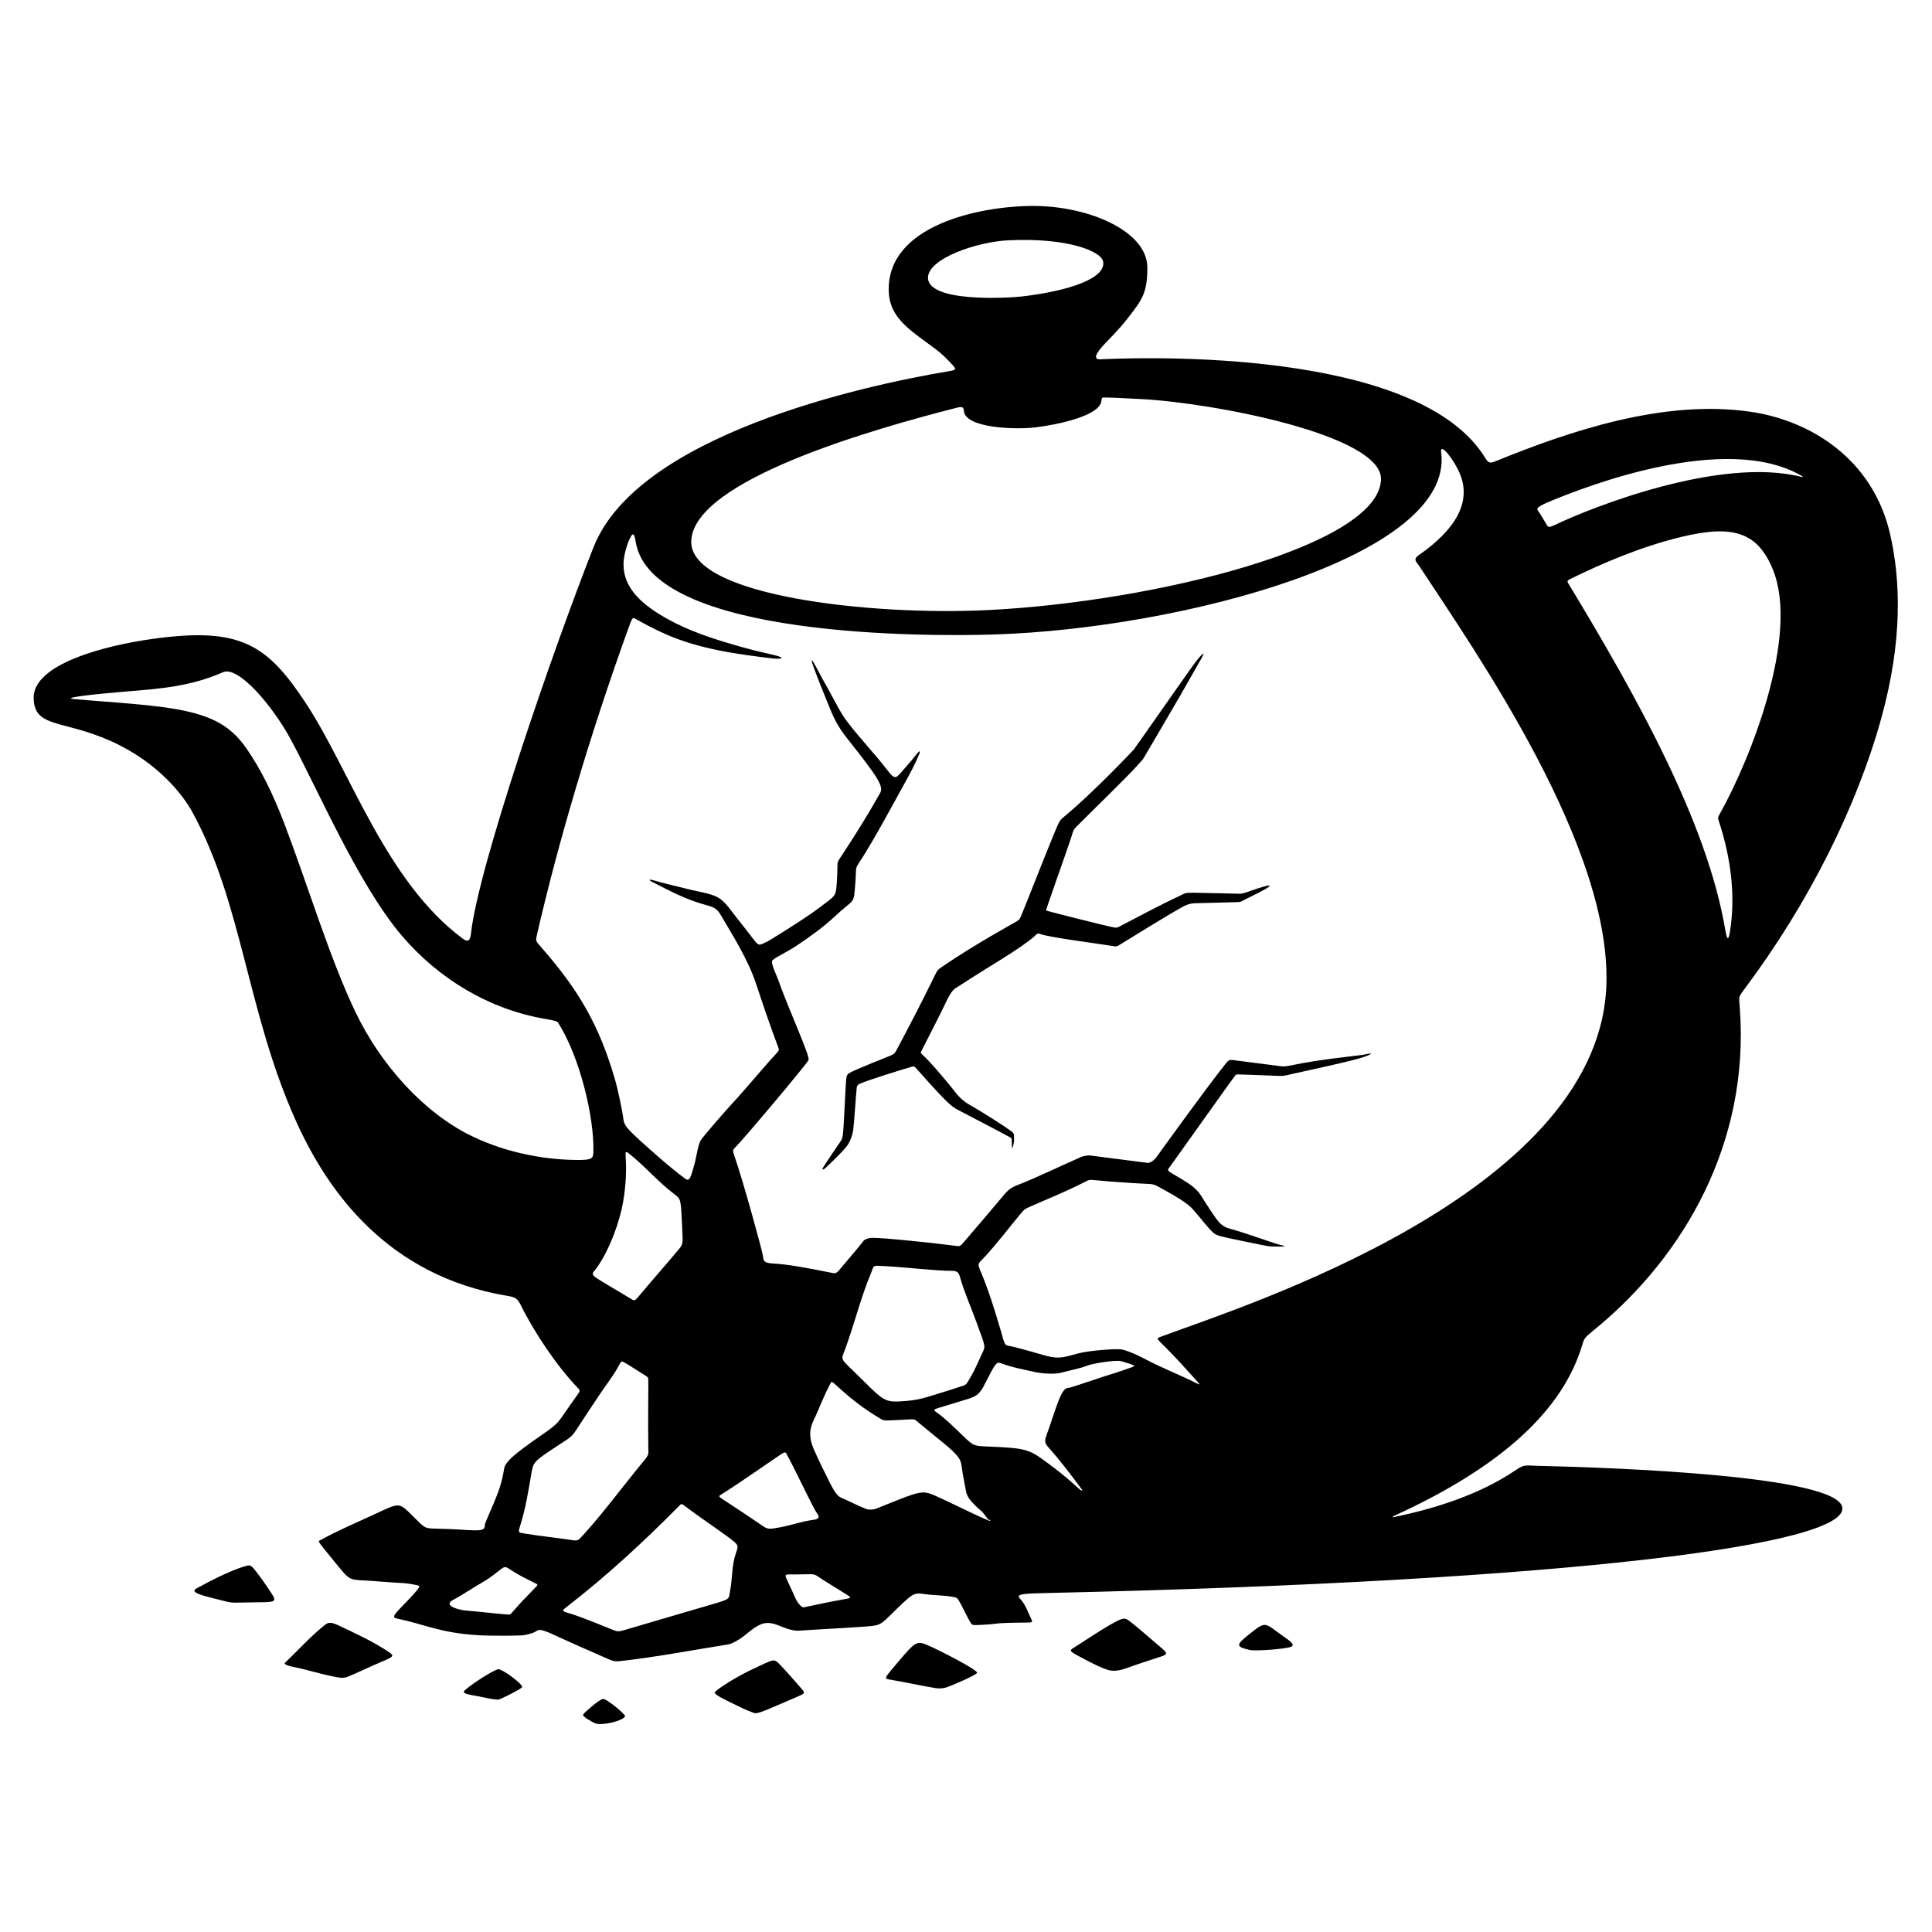
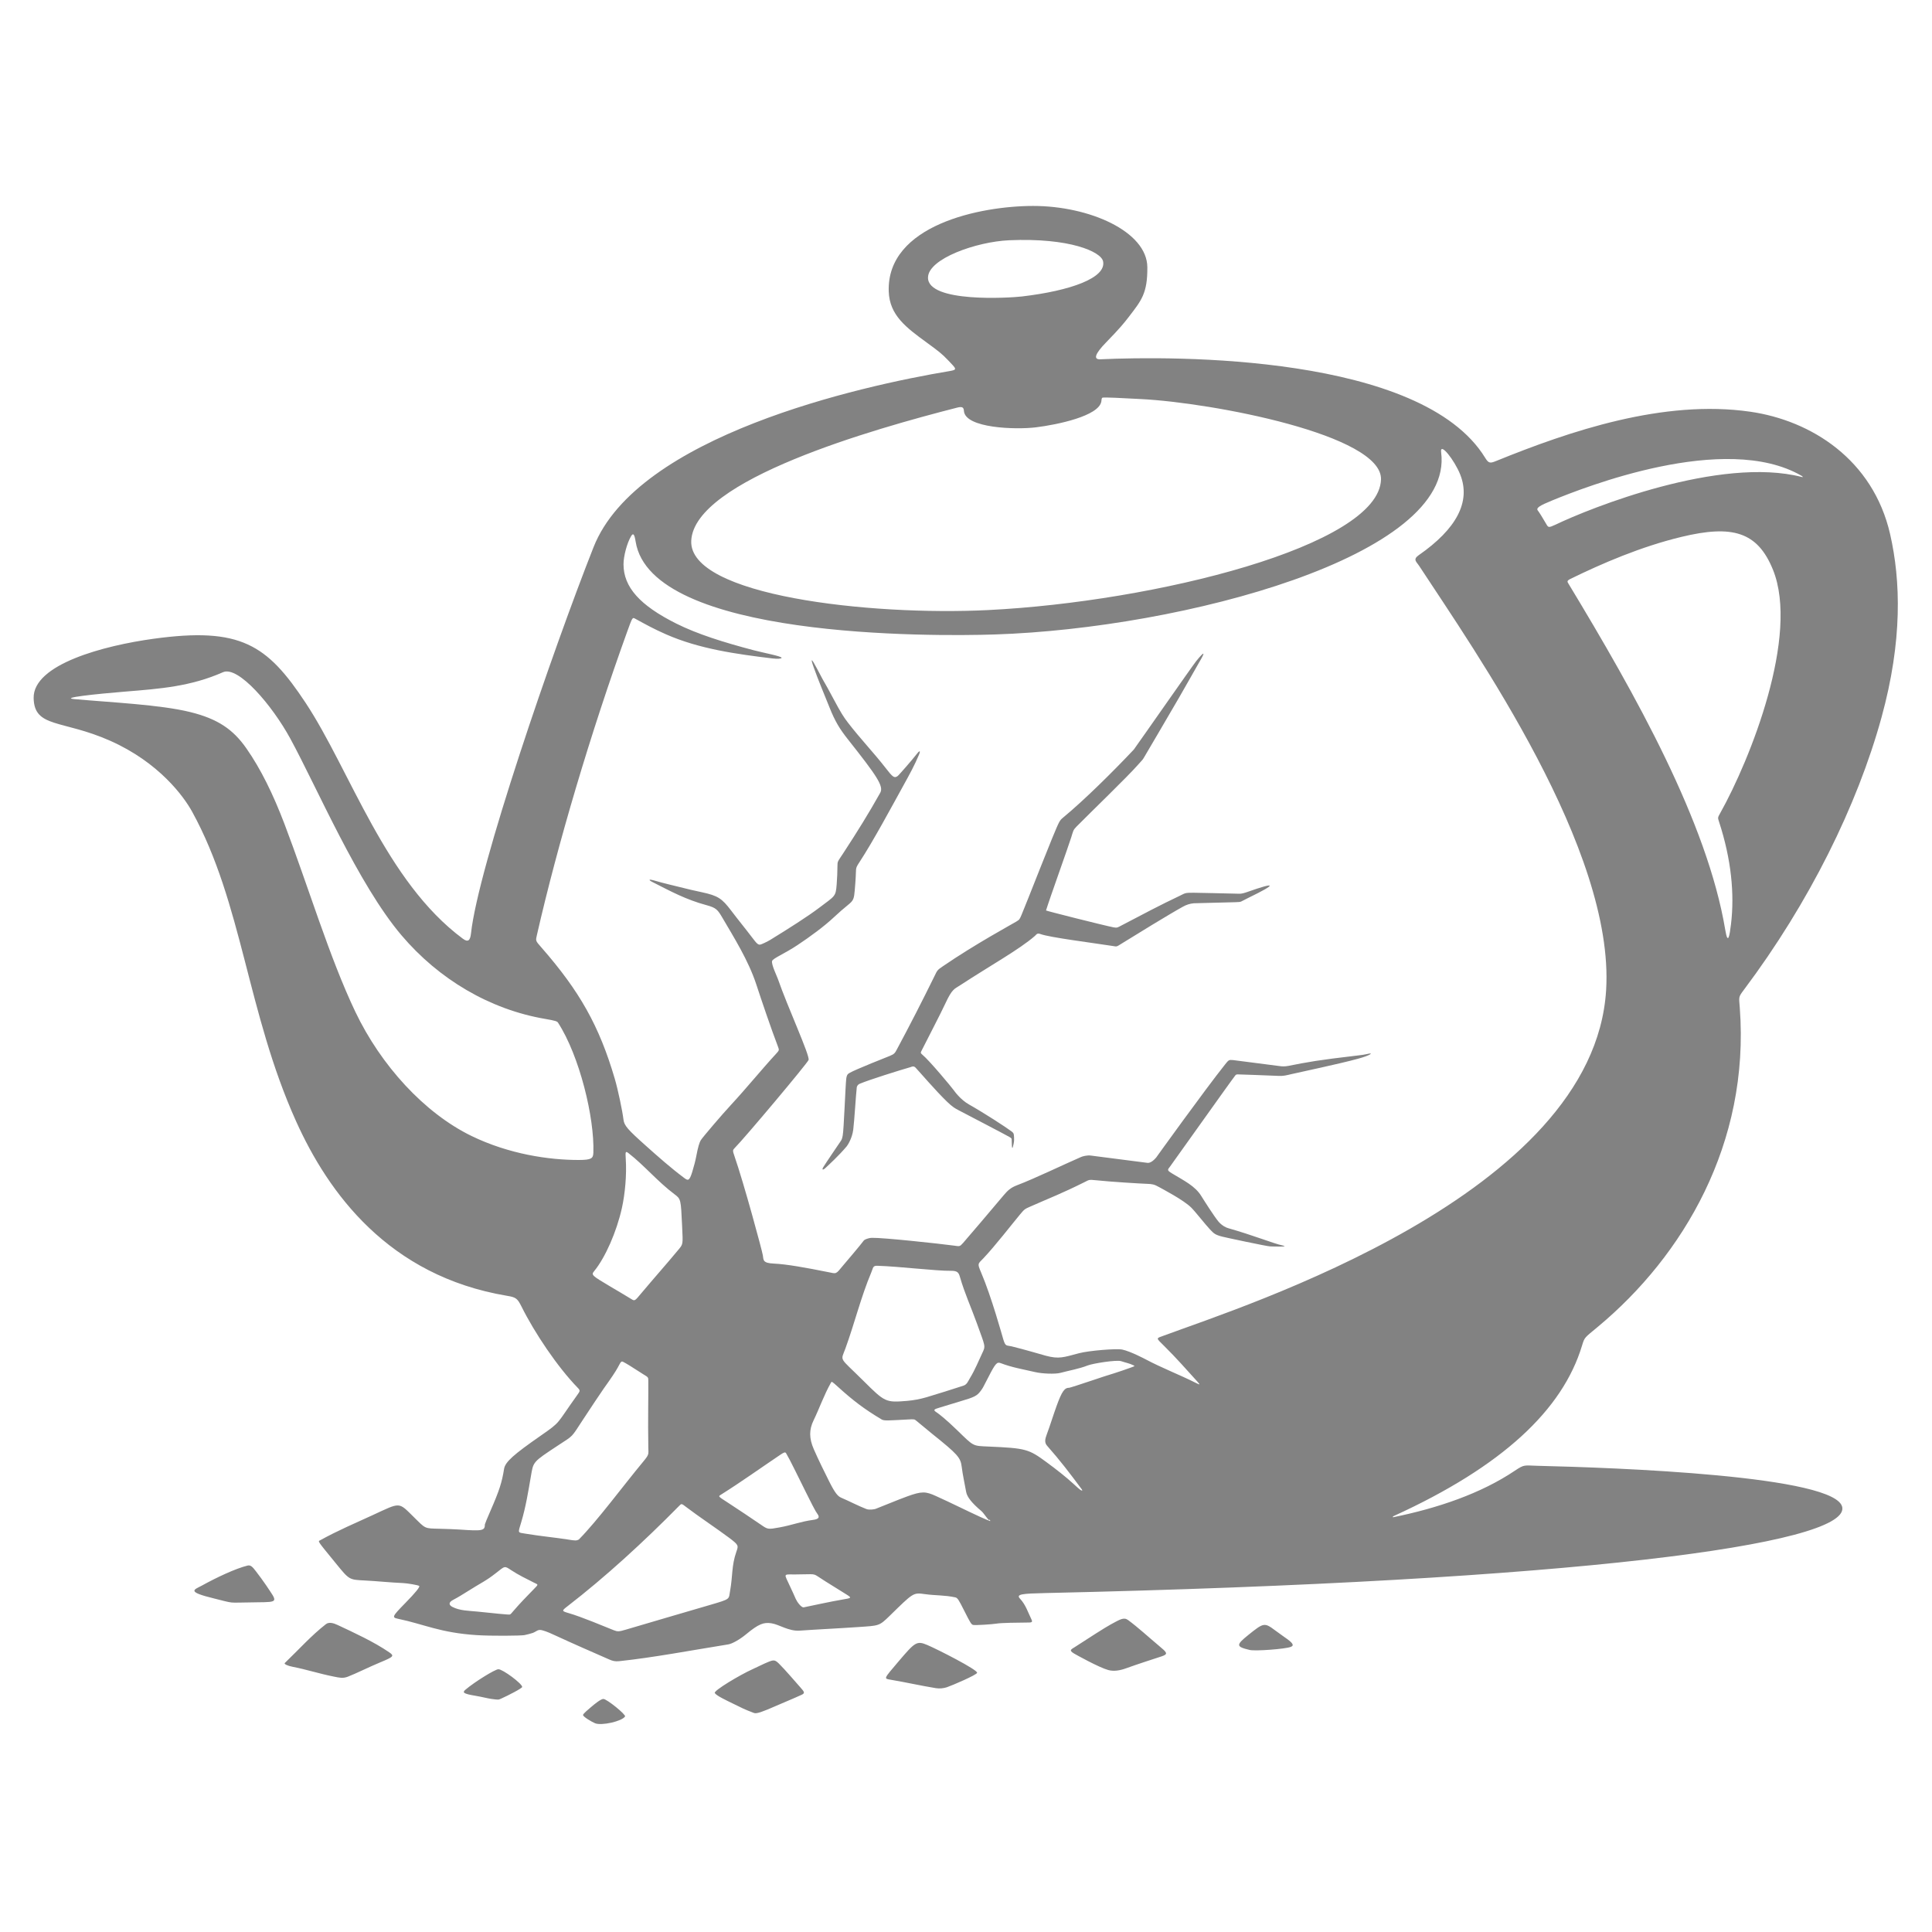
<svg xmlns="http://www.w3.org/2000/svg" width="1024" height="1024" viewBox="0 0 270.933 270.933" xml:space="preserve">
-   <path style="display:inline;fill-opacity:1;stroke-width:.074" d="M71.039 298.69c-.49-.203-1.693-.92-1.687-1.161.004-.18.812-.84 1.052-1.048.596-.517 1.453-1.2 1.797-1.2.488-.001 3.208 2.212 3.044 2.458-.462.692-3.316 1.32-4.206.95m22.293-1.437c-1.404-.532-1.59-.653-3.03-1.355-.88-.429-2.269-1.084-2.476-1.448-.185-.323 3.535-2.55 5.313-3.348.814-.365 1.565-.765 2.25-1.035.693-.272.892-.284 1.442.267.991.993 2.042 2.252 2.975 3.3.57.643.718.825.214 1.058-1.226.567-2.309.995-3.558 1.543-1.874.823-2.761 1.158-3.13 1.018m-36.849-1.977c-.449-.059-1.371-.296-2.193-.433-1.784-.296-1.879-.474-1.424-.861 1.271-1.08 4.147-2.866 4.617-2.866.616 0 3.336 2.024 3.336 2.483 0 .189-2.06 1.242-2.958 1.64-.39.174-.363.17-1.378.037m62.356-1.505c-2.208-.364-4.063-.794-6.36-1.186-.962-.165-1-.075 1.067-2.504 2.35-2.76 2.583-3.006 4.095-2.36 1.498.64 7.035 3.464 6.974 3.891-.042.295-3.476 1.77-4.257 2.035a3.4 3.4 0 0 1-1.52.124m-82.467-1.61c-.7.268-1.17.145-1.993-.02-2.053-.408-3.88-1.01-5.704-1.357-.767-.146-1.29-.402-1.148-.54 1.988-1.913 3.75-3.879 5.767-5.449.44-.343 1.078-.15 1.643.115 2.342 1.102 5.054 2.337 7.233 3.83.737.506.647.623-1.273 1.418-1.574.652-3.397 1.57-4.525 2.002m106.643-.93c-1.292-.349-4.565-2.17-4.832-2.334-.746-.459-.37-.562.168-.911 1.793-1.167 4.24-2.739 5.008-3.154 1.324-.715 1.83-1.055 2.438-.606 1.419 1.049 2.796 2.328 4.333 3.615 1.082.906 1.353 1.14.384 1.462-1.696.56-3.3 1.064-4.983 1.674-.963.35-1.786.45-2.516.253m-70.02-1.496c-2.412-1.057-5.185-2.268-7.388-3.29-.637-.296-1.326-.618-1.958-.787-.653-.175-.753.139-1.347.368-.184.07-.945.27-1.175.308-.549.091-4.61.136-6.714-.002-5.154-.338-7.346-1.53-11-2.288-.901-.187-.834-.32 1.014-2.208q2.196-2.245 1.942-2.405c-.198-.126-1.669-.37-2.23-.395-1.824-.078-3.79-.286-5.34-.362-2.274-.112-2.204-.07-4.122-2.42-2.707-3.319-2.52-3.038-2.154-3.24 2.43-1.346 4.864-2.373 7.346-3.516 3.94-1.816 3.563-1.878 5.769.296 1.673 1.648 1.43 1.572 3.622 1.624.991.024 2.233.073 2.76.11 3.271.227 3.564.167 3.57-.733 0-.059.335-.87.743-1.805 1.274-2.912 1.645-4.05 1.946-5.969.155-.985 1.39-2.049 5.152-4.666 2.91-2.025 2.094-1.495 5.098-5.675.428-.596.451-.646.073-1.037-2.858-2.945-6.065-7.732-7.887-11.402-.57-1.149-.806-1.29-2.007-1.49-16.678-2.784-25.093-14.489-29.593-24.47-6.888-15.28-7.516-30.575-14.58-43.42-1.18-2.146-4.644-6.902-11.484-9.943-6.715-2.984-10.648-1.768-10.742-5.976-.106-4.763 9.881-7.38 16.81-8.332 12.221-1.679 15.934.82 21.334 8.992 6.24 9.442 11.19 25.022 22.045 33.07.734.544 1.036.257 1.144-.746.99-9.205 11.404-39.523 17.186-54.164 6.162-15.602 37.314-22.591 49.921-24.69 1.174-.196.939-.31-.19-1.507-.904-.956-1.47-1.37-2.975-2.469-2.885-2.106-5.252-3.835-5.362-7.191-.308-9.31 12.848-11.989 20.24-11.992 7.898-.004 15.99 3.577 16.026 8.597.026 3.669-.83 4.65-2.592 6.95-.617.805-1.244 1.592-3.19 3.588-1.58 1.62-1.823 2.418-.803 2.37 10.208-.47 45.046-.724 53.964 13.822.49.799.704.777 1.558.43 10.273-4.17 23.433-8.661 35.616-6.9 8.544 1.234 17.213 6.704 19.61 17.17 1.49 6.516 1.745 14.957-1.204 25.687-3.4 12.366-10.128 25.98-19.283 38.185-.817 1.088-.712.978-.595 2.54 1.425 19.065-7.958 34.794-19.871 44.718-1.93 1.608-1.885 1.452-2.258 2.683-2.713 8.954-11.097 16.903-26.41 23.885-.137.063-.169.184-.05.16 6.216-1.27 12.265-3.305 17.065-6.534 1.337-.9 1.287-.72 3.136-.676 10.65.25 42.3 1.357 42.77 5.892.53 5.116-37.304 10.288-111.748 11.954-3.318.074-4.163.158-3.57.791.804.859 1.115 1.905 1.614 2.929.125.255.122.406-.325.411-1.624.019-3.895.033-4.635.161-.532.092-2.94.25-3.233.177-.248-.063-.375-.265-1.23-1.962-.783-1.557-.943-1.833-1.275-1.904-1.548-.333-2.71-.235-4.283-.456-1.63-.228-1.595-.193-4.906 3.04-1.492 1.456-1.475 1.377-4.394 1.579-2.98.205-5.624.32-8.215.503-1.57.11-2.885-.865-3.984-1.03-1.084-.163-1.777.073-3.592 1.577-.847.7-1.908 1.295-2.453 1.383-5.208.838-10.56 1.853-15.284 2.353-.59.063-.926-.024-1.443-.25m2.276-4.146c4.074-1.197 7.714-2.276 11.728-3.442 3.163-.92 2.75-.804 2.977-2.026.374-2.028.19-3.52.877-5.479.308-.875.356-.934-1.067-2-1.542-1.155-4.39-3.065-5.887-4.213-.758-.581-.732-.56-1.038-.25-5.026 5.102-10.405 10.029-15.71 14.122-.814.628-.796.66.207.951 1.795.52 4.88 1.824 6.312 2.396.509.204.73.2 1.6-.06m-12.88-5.641c.773-.795.701-.662.082-.976-1.124-.57-2.143-1.056-3.172-1.732-.977-.642-.858-.634-2.148.381-1.48 1.164-1.887 1.24-4.324 2.78-.988.625-1.397.834-1.697.994-.714.38-.56.737-.108.977 1.031.548 2.375.547 3.47.656 2.155.216 4.468.477 4.606.413.272-.129.294-.406 2.508-2.686zm43.248 1.414c1.4-.236 1.432-.232.672-.72-1.286-.826-2.574-1.569-4.04-2.545-.352-.236-.515-.306-1.027-.306-1.177 0-1.618.047-2.885.03-.68-.01-.696.107-.476.608.172.39.91 1.911 1.303 2.833.164.385.78 1.243 1.119 1.175 1.294-.262 3.777-.813 5.334-1.075m-36.882-8.43c2.62-2.65 6.092-7.375 9.1-11.006.784-.947.669-.966.652-1.891-.069-3.852.022-7.56-.002-9.383-.007-.479.016-.465-.743-.923-.715-.433-1.767-1.157-2.448-1.534-.637-.352-.542-.406-1.091.614-.297.55-.927 1.494-1.968 2.946-.371.518-2.002 2.978-2.899 4.344-1.73 2.635-1.285 2.168-3.457 3.6-3.65 2.406-3.503 2.284-3.865 4.39-.366 2.13-.705 4.234-1.327 6.334-.499 1.685-.574 1.492.59 1.686 2.053.344 4.492.58 5.89.811 1.073.178 1.245.18 1.568.012m28.183-1.709c1.75-.32 2.923-.816 4.703-1.054.73-.098.93-.34.605-.799-.367-.516-.503-.764-3.118-6.054-.594-1.202-1.085-2.142-1.298-2.485-.123-.197-.265-.158-.827.22-2.73 1.838-5.438 3.777-8.237 5.54-.486.305-.538.235.86 1.14 1.242.805 3.677 2.43 4.685 3.128.954.66.981.665 2.627.364m29.435-1.094c0 .442-.782-.88-1.157-1.192-1.319-1.102-2.012-1.973-2.137-2.68-.206-1.17-.486-2.387-.623-3.522-.158-1.308-.552-1.75-4.172-4.653-.399-.32-1.164-.951-2.148-1.773-.318-.265-.318-.265-1.179-.22-2.747.145-3.372.21-3.714.008-2.517-1.495-4.095-2.728-6.117-4.557-.87-.788-.896-.806-1.002-.618-.999 1.77-1.605 3.569-2.453 5.318-.614 1.269-.638 2.469.04 4.02.68 1.552 1.44 3.085 2.173 4.549.789 1.571 1.188 2.047 1.66 2.249 1.217.52 2.326 1.12 3.539 1.593.407.158 1.135.04 1.284-.017 1.618-.625 2.927-1.2 4.42-1.745 2.077-.76 2.617-.711 4.04-.068 2.25 1.016 4.035 1.929 6.242 2.943.426.195 1.316.573 1.377.58.029.002-.073-.355-.073-.216m12.937-4.217c-1.715-2.308-3.033-4.043-4.885-6.138-.383-.432-.288-.926-.05-1.562.492-1.322.911-2.703 1.372-3.977.776-2.148 1.144-2.59 1.79-2.59.091 0 1.612-.49 3.475-1.117a82 82 0 0 1 2.799-.906 64 64 0 0 0 2.454-.84c.504-.19.496-.172.258-.292-.543-.273-1.137-.374-1.701-.57-.64-.223-3.986.318-4.699.598-1.2.471-2.574.705-3.824 1.038-.742.198-2.554.124-3.556-.11-1.644-.383-3.22-.638-4.824-1.254-.514-.198-.726.01-1.714 1.943-.794 1.551-.794 1.552-1.07 1.928-.53.72-.879.898-2.901 1.49-.998.291-1.899.589-2.909.886-.762.225-.932.313-.385.66.27.171 1.298.962 2.927 2.547 2.324 2.26 2.097 2.144 4.385 2.245 5.202.23 5.586.347 8.071 2.173 1.354.995 2.736 2.068 3.89 3.134.775.715.957.857 1.126.874.032.003.019-.069-.03-.16 0 0 1.56 2.1 0 0m-24.5-12.427a14 14 0 0 0 2.71-.51c1.872-.554 3.547-1.099 5.184-1.625.5-.161.655-.642.893-1.031.754-1.23 1.244-2.492 1.7-3.444.55-1.148.494-.893-.75-4.362-.75-2.088-1.692-4.152-2.328-6.37-.184-.642-.342-.911-1.291-.898-2.02.03-7.133-.606-10.3-.706-.657-.02-.571.268-.852.932-1.438 3.401-2.356 7.173-3.634 10.678-.675 1.851-.933 1.081 2.523 4.518 3.042 3.025 3.136 3.068 6.145 2.818m36.127-7.61c-1.309-1.302-1.272-1.12-.094-1.558 11.11-4.127 60.219-19.67 61.982-48.431 1.206-19.665-18.318-47.435-26.245-59.536-.337-.513-.9-.86-.04-1.456 5.296-3.682 7.343-7.488 5.825-11.311-.803-2.022-2.882-4.667-2.676-3.111 1.92 14.515-36.258 24.672-62.558 25.535-8.89.292-48.248.584-50.404-13.035-.173-1.094-.356-1.212-.63-.755-.57.952-1.068 2.794-1.068 3.946.003 3.203 2.282 5.76 7.42 8.327 2.95 1.473 6.634 2.625 10.848 3.734 1.367.36 3.937.835 3.899 1.064-.02.124-.552.169-1.28.082-5.06-.61-10.25-1.326-14.92-3.379-1.77-.779-2.774-1.344-4.346-2.203-.361-.197-.376-.192-1.074 1.739-5.205 14.408-9.785 29.917-12.669 42.529-.216.947-.258.856.635 1.877 5.329 6.097 8.084 10.961 10.26 18.374.455 1.55 1.078 4.526 1.218 5.712.103.87.582 1.403 3.177 3.718 1.73 1.543 3.468 3.085 5.325 4.472.527.395.735.517 1.153-.86.22-.723.426-1.485.558-2.18.242-1.274.428-1.92.66-2.277.274-.425 2.952-3.563 4.162-4.866 2.224-2.396 4.4-5.088 6.383-7.23.419-.453.43-.514.288-.887-1.049-2.752-2.338-6.576-3.075-8.82-1.109-3.378-3.153-6.615-4.748-9.343-.663-1.133-.872-1.41-2.238-1.777-2.856-.768-5.002-1.93-7.61-3.26-.583-.298-.46-.416.221-.215 1.595.47 2.749.702 4.223 1.081.697.18 1.088.27 2.54.585 2.22.483 2.788.855 4.087 2.572.98 1.295 2.096 2.654 2.917 3.744.68.904.866 1.067 1.162 1.023.186-.027 1.037-.437 1.409-.666 2.528-1.552 5.236-3.268 6.864-4.503 2.23-1.692 2.313-1.527 2.446-3.305.06-.815.105-1.74.106-2.515.001-.715.018-.607.818-1.832 1.987-3.04 3.59-5.621 5.183-8.469.515-.92-.464-2.35-4.54-7.503-1.124-1.42-1.793-2.5-2.558-4.426-.771-1.942-1.539-3.707-2.245-5.695-.477-1.342-.304-1.27.468.199.73 1.388 1.017 1.92 1.078 1.998.062.077.678 1.199 1.234 2.246 1.036 1.95 1.446 2.58 2.017 3.323 1.769 2.3 3.634 4.234 5.264 6.334 1.055 1.36 1.237 1.49 1.698 1.199.164-.103 2.133-2.365 2.601-2.988.48-.64.689-.683.42-.035-.6 1.443-1.315 2.746-2.082 4.133-1.792 3.244-4.315 7.961-6.29 10.976-.653.995-.38.692-.56 2.916-.259 3.19-.004 1.952-2.966 4.744-1.392 1.313-3.38 2.764-5.148 3.941-1.812 1.208-3.458 1.853-3.561 2.24-.123.458.69 2.135.817 2.504 1.35 3.908 4.524 10.787 4.303 11.363-.194.506-8.957 10.937-10.356 12.343-.296.298-.308.363-.03 1.164 1.316 3.789 3.877 13.24 3.975 13.902.098.667-.015 1.073 1.533 1.145 1.825.085 4.509.571 7.636 1.199 1.193.239 1.022.352 2.106-.96.323-.39 2.31-2.7 2.894-3.49.072-.097.566-.343 1.134-.36 1.481-.043 9.425.81 11.453 1.086.856.116.841.174 1.339-.386.757-.854 4.001-4.686 5.68-6.677.554-.657.98-1.065 1.906-1.413 2.381-.897 6.64-2.952 8.95-3.95.218-.094.832-.266 1.343-.2 2.373.307 6.16.789 7.866 1.013.097.013.55.162 1.312-.728.001-.002 6.852-9.536 9.673-13.068.485-.608.522-.661 1.105-.606.2.019 4.996.64 6.61.852.216.028.622.068 1.143-.034 2.886-.565 3.966-.784 9.78-1.466.522-.06.934-.117 1.212-.187 1.15-.288.52.177-1.224.653-2.748.75-8.272 1.902-9.366 2.162-.665.159-1.088.272-1.751.24-1.84-.089-5.514-.202-5.673-.21-.227-.011-.316.028-.406.14-.647.813-8.849 12.393-9.153 12.782-.359.46-.458.52.28.966 1.683 1.017 3.24 1.758 4.11 3.182.341.558 1.816 2.872 2.385 3.55.527.625 1.122.872 1.364.94 3.558 1.01 6.482 2.193 7.556 2.407 1.33.265-1.378.16-1.642.156-.44-.006-6.216-1.239-6.73-1.371-1.02-.263-1.177-.443-1.72-1.01-.645-.677-2.035-2.475-2.647-3.08-1.086-1.071-4.084-2.627-4.46-2.842-.726-.413-1.028-.448-1.685-.472-1.005-.037-4.983-.272-7.24-.509-.984-.103-.915-.055-1.593.282-3.316 1.649-4.61 2.102-7.63 3.438-.715.316-.78.354-1.364 1.055-1.109 1.33-3.542 4.471-5.144 6.158-.789.83-.898.688-.34 1.996 1.473 3.45 2.95 8.852 3.127 9.428.309 1 .425.764 1.162.943 1.77.429 4.332 1.19 4.782 1.31 1.875.5 2.477.228 4.659-.347 1.418-.373 5.282-.686 6.083-.511 1.184.258 3.256 1.362 3.28 1.375 2.289 1.214 4.728 2.142 7.034 3.301.58.291.656.308.146-.253-1.611-1.773-2.835-3.177-4.508-4.841m-4.16-83.992c.71-.972 8.043-11.495 8.552-12.124 1.24-1.534 1.335-1.353.378.24-.221.368-1.38 2.46-2.76 4.844-1.96 3.386-4.332 7.394-4.787 8.177-.408.701-.215.385-.998 1.28-1.423 1.628-6.6 6.619-8.613 8.657-.481.488-.458.621-.736 1.506-.456 1.45-3 8.517-3.535 10.25-.014.046 7.946 2.06 9.47 2.367.517.103.596.007 1.14-.279 2.802-1.47 5.553-2.925 8.132-4.14.787-.372.69-.443 1.955-.434.116 0 4.926.095 6.43.14.281.008.658-.09 1.102-.246 4.002-1.418 4.315-1.203.14.827-1.235.6-.844.57-1.848.606-1.737.06-5.492.124-5.794.15a3.7 3.7 0 0 0-1.52.476c-1.813.992-6.616 3.944-8.544 5.142-.84.521-.686.469-1.33.369-2.903-.451-8.857-1.201-10.12-1.674-.488-.182-.583.102-.764.26-2.154 1.885-6.211 4.129-10.48 6.919-.824.537-1.125.493-2.086 2.563-.727 1.565-2.436 4.818-3.364 6.674-.102.204-.134.275.123.487 1 .824 4.057 4.5 4.421 5 .1.137.924 1.313 2.13 1.994 2.082 1.176 5.16 3.165 6.01 3.808.294.222.288.367.315.799.016.252.024.5-.063.923-.17.833-.245.826-.268-.508-.005-.272.013-.25-.315-.458-.305-.194-6.346-3.343-7.145-3.759-.492-.257-.837-.449-1.603-1.185-1.6-1.538-3.986-4.336-4.418-4.78-.285-.294-.544-.118-.71-.07-1.603.46-5.823 1.78-7.114 2.33-.324.139-.41.4-.422.515-.133 1.2-.335 4.667-.492 5.916-.152 1.211-.775 2.176-.916 2.343-1.11 1.319-2.488 2.577-3.033 3.084-.23.213-.515.29-.264-.147.23-.404 2.44-3.644 2.5-3.732.158-.228.212-.61.235-.716.156-.707.384-7.117.498-7.984.08-.607.268-.676.477-.804.71-.438 5.53-2.34 5.635-2.382.646-.26.725-.42.995-.925a316 316 0 0 0 5.23-10.193c.444-.912.415-.906 1.21-1.451 4.53-3.107 9.804-5.959 10.294-6.263.485-.301.452-.299.745-.96.536-1.21 4.662-11.895 5.252-12.945.18-.32.253-.422.592-.701 2.94-2.427 7.005-6.456 9.855-9.48.12-.127.11-.147.226-.306m-69.215 76.463c1.677-2.002 3.554-4.11 5.054-5.926.8-.968.756-.717.626-3.535-.169-3.66-.164-3.704-1.063-4.377-2.362-1.77-4.23-4.036-6.426-5.744-.452-.352-.475-.242-.41.773.147 2.262-.1 4.926-.544 6.922-.74 3.318-2.317 6.907-3.873 8.817-.449.55-.387.604 2.263 2.18.958.57 1.924 1.125 2.872 1.712.561.348.513.357 1.5-.822m-6.76-19.667c.173-4.895-1.938-13.569-4.956-18.233-.116-.179-.322-.274-1.825-.531-7.736-1.323-14.881-5.537-20.13-11.726-6.085-7.174-11.84-20.69-15.583-27.569-2.542-4.67-7.311-10.263-9.448-9.318-4.527 2.003-8.822 2.321-13.657 2.713-4.263.346-9.175.877-7.224 1.055 5.221.475 12.022.768 16.285 1.819 3.867.952 6.026 2.433 7.884 5.098 2.026 2.904 3.743 6.419 5.326 10.567 3.286 8.612 6.307 18.736 9.946 26.363 3.583 7.509 9.668 14.194 16.291 17.417 5.239 2.548 10.868 3.378 15.055 3.368 1.758-.004 2.007-.207 2.036-1.023m159.538-32.063c.5-4.196.057-9.05-1.698-14.399-.17-.516-.17-.53.194-1.178 4.197-7.495 11.132-24.88 7.382-34.12-2.163-5.33-5.7-6.313-12.834-4.594-5.697 1.372-11.15 3.732-15.561 5.89-.546.266-.439.404-.286.656 9.477 15.662 19.463 33.471 21.995 48.558.375 2.236.613.826.808-.813M126.14 142.583c23.371-1.154 54.869-9.008 55.115-18.327.166-6.237-23.632-10.756-33.664-11.263-2.426-.123-5.282-.295-5.43-.184-.103.078-.094.347-.128.53-.365 2.032-6.12 3.24-9.166 3.617-2.824.35-9.942.135-10.103-2.31-.033-.51-.251-.631-.952-.452-11.734 2.998-36.854 10.115-37.285 18.654-.39 7.707 24.984 10.556 41.613 9.735m79.584-11.975c4.817-2.319 23.073-9.637 34.552-6.685.163.042.2-.028-.066-.181-10.732-6.197-30.52 1.66-34.906 3.45-1.829.747-2.38 1.081-2.029 1.469.12.132.79 1.21 1.161 1.867.286.506.339.51 1.288.08M130.89 98.606c6.865-.808 11.87-2.618 11.39-4.927-.28-1.353-4.703-3.33-13.178-2.956-4.59.203-11.36 2.588-11.375 5.238-.019 3.547 11.403 2.852 13.163 2.645m31.959 189.807c-1.944-.456-1.965-.687-.194-2.111 2.171-1.747 2.25-1.76 3.794-.607.45.335 1.024.75 1.275.92 1.173.798 1.405 1.156.887 1.363-.753.302-4.973.62-5.762.435M22.304 276.577c.429-.104.693.162 1.201.835.444.588 1.016 1.345 1.403 1.927 1.552 2.34 1.872 2.362-1.244 2.388-2.254.019-3.022.08-3.61.027-.497-.045-1.384-.306-2.374-.546-4.115-.994-2.827-1.246-1.76-1.835 1.973-1.09 4.686-2.382 6.384-2.796" transform="translate(12.41 -57.03)" />
+   <path style="display:inline;fill:#828282;fill-opacity:1;stroke-width:.074" d="M71.039 298.69c-.49-.203-1.693-.92-1.687-1.161.004-.18.812-.84 1.052-1.048.596-.517 1.453-1.2 1.797-1.2.488-.001 3.208 2.212 3.044 2.458-.462.692-3.316 1.32-4.206.95m22.293-1.437c-1.404-.532-1.59-.653-3.03-1.355-.88-.429-2.269-1.084-2.476-1.448-.185-.323 3.535-2.55 5.313-3.348.814-.365 1.565-.765 2.25-1.035.693-.272.892-.284 1.442.267.991.993 2.042 2.252 2.975 3.3.57.643.718.825.214 1.058-1.226.567-2.309.995-3.558 1.543-1.874.823-2.761 1.158-3.13 1.018m-36.849-1.977c-.449-.059-1.371-.296-2.193-.433-1.784-.296-1.879-.474-1.424-.861 1.271-1.08 4.147-2.866 4.617-2.866.616 0 3.336 2.024 3.336 2.483 0 .189-2.06 1.242-2.958 1.64-.39.174-.363.17-1.378.037m62.356-1.505c-2.208-.364-4.063-.794-6.36-1.186-.962-.165-1-.075 1.067-2.504 2.35-2.76 2.583-3.006 4.095-2.36 1.498.64 7.035 3.464 6.974 3.891-.042.295-3.476 1.77-4.257 2.035a3.4 3.4 0 0 1-1.52.124m-82.467-1.61c-.7.268-1.17.145-1.993-.02-2.053-.408-3.88-1.01-5.704-1.357-.767-.146-1.29-.402-1.148-.54 1.988-1.913 3.75-3.879 5.767-5.449.44-.343 1.078-.15 1.643.115 2.342 1.102 5.054 2.337 7.233 3.83.737.506.647.623-1.273 1.418-1.574.652-3.397 1.57-4.525 2.002m106.643-.93c-1.292-.349-4.565-2.17-4.832-2.334-.746-.459-.37-.562.168-.911 1.793-1.167 4.24-2.739 5.008-3.154 1.324-.715 1.83-1.055 2.438-.606 1.419 1.049 2.796 2.328 4.333 3.615 1.082.906 1.353 1.14.384 1.462-1.696.56-3.3 1.064-4.983 1.674-.963.35-1.786.45-2.516.253m-70.02-1.496c-2.412-1.057-5.185-2.268-7.388-3.29-.637-.296-1.326-.618-1.958-.787-.653-.175-.753.139-1.347.368-.184.07-.945.27-1.175.308-.549.091-4.61.136-6.714-.002-5.154-.338-7.346-1.53-11-2.288-.901-.187-.834-.32 1.014-2.208q2.196-2.245 1.942-2.405c-.198-.126-1.669-.37-2.23-.395-1.824-.078-3.79-.286-5.34-.362-2.274-.112-2.204-.07-4.122-2.42-2.707-3.319-2.52-3.038-2.154-3.24 2.43-1.346 4.864-2.373 7.346-3.516 3.94-1.816 3.563-1.878 5.769.296 1.673 1.648 1.43 1.572 3.622 1.624.991.024 2.233.073 2.76.11 3.271.227 3.564.167 3.57-.733 0-.059.335-.87.743-1.805 1.274-2.912 1.645-4.05 1.946-5.969.155-.985 1.39-2.049 5.152-4.666 2.91-2.025 2.094-1.495 5.098-5.675.428-.596.451-.646.073-1.037-2.858-2.945-6.065-7.732-7.887-11.402-.57-1.149-.806-1.29-2.007-1.49-16.678-2.784-25.093-14.489-29.593-24.47-6.888-15.28-7.516-30.575-14.58-43.42-1.18-2.146-4.644-6.902-11.484-9.943-6.715-2.984-10.648-1.768-10.742-5.976-.106-4.763 9.881-7.38 16.81-8.332 12.221-1.679 15.934.82 21.334 8.992 6.24 9.442 11.19 25.022 22.045 33.07.734.544 1.036.257 1.144-.746.99-9.205 11.404-39.523 17.186-54.164 6.162-15.602 37.314-22.591 49.921-24.69 1.174-.196.939-.31-.19-1.507-.904-.956-1.47-1.37-2.975-2.469-2.885-2.106-5.252-3.835-5.362-7.191-.308-9.31 12.848-11.989 20.24-11.992 7.898-.004 15.99 3.577 16.026 8.597.026 3.669-.83 4.65-2.592 6.95-.617.805-1.244 1.592-3.19 3.588-1.58 1.62-1.823 2.418-.803 2.37 10.208-.47 45.046-.724 53.964 13.822.49.799.704.777 1.558.43 10.273-4.17 23.433-8.661 35.616-6.9 8.544 1.234 17.213 6.704 19.61 17.17 1.49 6.516 1.745 14.957-1.204 25.687-3.4 12.366-10.128 25.98-19.283 38.185-.817 1.088-.712.978-.595 2.54 1.425 19.065-7.958 34.794-19.871 44.718-1.93 1.608-1.885 1.452-2.258 2.683-2.713 8.954-11.097 16.903-26.41 23.885-.137.063-.169.184-.05.16 6.216-1.27 12.265-3.305 17.065-6.534 1.337-.9 1.287-.72 3.136-.676 10.65.25 42.3 1.357 42.77 5.892.53 5.116-37.304 10.288-111.748 11.954-3.318.074-4.163.158-3.57.791.804.859 1.115 1.905 1.614 2.929.125.255.122.406-.325.411-1.624.019-3.895.033-4.635.161-.532.092-2.94.25-3.233.177-.248-.063-.375-.265-1.23-1.962-.783-1.557-.943-1.833-1.275-1.904-1.548-.333-2.71-.235-4.283-.456-1.63-.228-1.595-.193-4.906 3.04-1.492 1.456-1.475 1.377-4.394 1.579-2.98.205-5.624.32-8.215.503-1.57.11-2.885-.865-3.984-1.03-1.084-.163-1.777.073-3.592 1.577-.847.7-1.908 1.295-2.453 1.383-5.208.838-10.56 1.853-15.284 2.353-.59.063-.926-.024-1.443-.25m2.276-4.146c4.074-1.197 7.714-2.276 11.728-3.442 3.163-.92 2.75-.804 2.977-2.026.374-2.028.19-3.52.877-5.479.308-.875.356-.934-1.067-2-1.542-1.155-4.39-3.065-5.887-4.213-.758-.581-.732-.56-1.038-.25-5.026 5.102-10.405 10.029-15.71 14.122-.814.628-.796.66.207.951 1.795.52 4.88 1.824 6.312 2.396.509.204.73.2 1.6-.06m-12.88-5.641c.773-.795.701-.662.082-.976-1.124-.57-2.143-1.056-3.172-1.732-.977-.642-.858-.634-2.148.381-1.48 1.164-1.887 1.24-4.324 2.78-.988.625-1.397.834-1.697.994-.714.38-.56.737-.108.977 1.031.548 2.375.547 3.47.656 2.155.216 4.468.477 4.606.413.272-.129.294-.406 2.508-2.686zm43.248 1.414c1.4-.236 1.432-.232.672-.72-1.286-.826-2.574-1.569-4.04-2.545-.352-.236-.515-.306-1.027-.306-1.177 0-1.618.047-2.885.03-.68-.01-.696.107-.476.608.172.39.91 1.911 1.303 2.833.164.385.78 1.243 1.119 1.175 1.294-.262 3.777-.813 5.334-1.075m-36.882-8.43c2.62-2.65 6.092-7.375 9.1-11.006.784-.947.669-.966.652-1.891-.069-3.852.022-7.56-.002-9.383-.007-.479.016-.465-.743-.923-.715-.433-1.767-1.157-2.448-1.534-.637-.352-.542-.406-1.091.614-.297.55-.927 1.494-1.968 2.946-.371.518-2.002 2.978-2.899 4.344-1.73 2.635-1.285 2.168-3.457 3.6-3.65 2.406-3.503 2.284-3.865 4.39-.366 2.13-.705 4.234-1.327 6.334-.499 1.685-.574 1.492.59 1.686 2.053.344 4.492.58 5.89.811 1.073.178 1.245.18 1.568.012m28.183-1.709c1.75-.32 2.923-.816 4.703-1.054.73-.098.93-.34.605-.799-.367-.516-.503-.764-3.118-6.054-.594-1.202-1.085-2.142-1.298-2.485-.123-.197-.265-.158-.827.22-2.73 1.838-5.438 3.777-8.237 5.54-.486.305-.538.235.86 1.14 1.242.805 3.677 2.43 4.685 3.128.954.66.981.665 2.627.364m29.435-1.094c0 .442-.782-.88-1.157-1.192-1.319-1.102-2.012-1.973-2.137-2.68-.206-1.17-.486-2.387-.623-3.522-.158-1.308-.552-1.75-4.172-4.653-.399-.32-1.164-.951-2.148-1.773-.318-.265-.318-.265-1.179-.22-2.747.145-3.372.21-3.714.008-2.517-1.495-4.095-2.728-6.117-4.557-.87-.788-.896-.806-1.002-.618-.999 1.77-1.605 3.569-2.453 5.318-.614 1.269-.638 2.469.04 4.02.68 1.552 1.44 3.085 2.173 4.549.789 1.571 1.188 2.047 1.66 2.249 1.217.52 2.326 1.12 3.539 1.593.407.158 1.135.04 1.284-.017 1.618-.625 2.927-1.2 4.42-1.745 2.077-.76 2.617-.711 4.04-.068 2.25 1.016 4.035 1.929 6.242 2.943.426.195 1.316.573 1.377.58.029.002-.073-.355-.073-.216m12.937-4.217c-1.715-2.308-3.033-4.043-4.885-6.138-.383-.432-.288-.926-.05-1.562.492-1.322.911-2.703 1.372-3.977.776-2.148 1.144-2.59 1.79-2.59.091 0 1.612-.49 3.475-1.117a82 82 0 0 1 2.799-.906 64 64 0 0 0 2.454-.84c.504-.19.496-.172.258-.292-.543-.273-1.137-.374-1.701-.57-.64-.223-3.986.318-4.699.598-1.2.471-2.574.705-3.824 1.038-.742.198-2.554.124-3.556-.11-1.644-.383-3.22-.638-4.824-1.254-.514-.198-.726.01-1.714 1.943-.794 1.551-.794 1.552-1.07 1.928-.53.72-.879.898-2.901 1.49-.998.291-1.899.589-2.909.886-.762.225-.932.313-.385.66.27.171 1.298.962 2.927 2.547 2.324 2.26 2.097 2.144 4.385 2.245 5.202.23 5.586.347 8.071 2.173 1.354.995 2.736 2.068 3.89 3.134.775.715.957.857 1.126.874.032.003.019-.069-.03-.16 0 0 1.56 2.1 0 0m-24.5-12.427a14 14 0 0 0 2.71-.51c1.872-.554 3.547-1.099 5.184-1.625.5-.161.655-.642.893-1.031.754-1.23 1.244-2.492 1.7-3.444.55-1.148.494-.893-.75-4.362-.75-2.088-1.692-4.152-2.328-6.37-.184-.642-.342-.911-1.291-.898-2.02.03-7.133-.606-10.3-.706-.657-.02-.571.268-.852.932-1.438 3.401-2.356 7.173-3.634 10.678-.675 1.851-.933 1.081 2.523 4.518 3.042 3.025 3.136 3.068 6.145 2.818m36.127-7.61c-1.309-1.302-1.272-1.12-.094-1.558 11.11-4.127 60.219-19.67 61.982-48.431 1.206-19.665-18.318-47.435-26.245-59.536-.337-.513-.9-.86-.04-1.456 5.296-3.682 7.343-7.488 5.825-11.311-.803-2.022-2.882-4.667-2.676-3.111 1.92 14.515-36.258 24.672-62.558 25.535-8.89.292-48.248.584-50.404-13.035-.173-1.094-.356-1.212-.63-.755-.57.952-1.068 2.794-1.068 3.946.003 3.203 2.282 5.76 7.42 8.327 2.95 1.473 6.634 2.625 10.848 3.734 1.367.36 3.937.835 3.899 1.064-.02.124-.552.169-1.28.082-5.06-.61-10.25-1.326-14.92-3.379-1.77-.779-2.774-1.344-4.346-2.203-.361-.197-.376-.192-1.074 1.739-5.205 14.408-9.785 29.917-12.669 42.529-.216.947-.258.856.635 1.877 5.329 6.097 8.084 10.961 10.26 18.374.455 1.55 1.078 4.526 1.218 5.712.103.87.582 1.403 3.177 3.718 1.73 1.543 3.468 3.085 5.325 4.472.527.395.735.517 1.153-.86.22-.723.426-1.485.558-2.18.242-1.274.428-1.92.66-2.277.274-.425 2.952-3.563 4.162-4.866 2.224-2.396 4.4-5.088 6.383-7.23.419-.453.43-.514.288-.887-1.049-2.752-2.338-6.576-3.075-8.82-1.109-3.378-3.153-6.615-4.748-9.343-.663-1.133-.872-1.41-2.238-1.777-2.856-.768-5.002-1.93-7.61-3.26-.583-.298-.46-.416.221-.215 1.595.47 2.749.702 4.223 1.081.697.18 1.088.27 2.54.585 2.22.483 2.788.855 4.087 2.572.98 1.295 2.096 2.654 2.917 3.744.68.904.866 1.067 1.162 1.023.186-.027 1.037-.437 1.409-.666 2.528-1.552 5.236-3.268 6.864-4.503 2.23-1.692 2.313-1.527 2.446-3.305.06-.815.105-1.74.106-2.515.001-.715.018-.607.818-1.832 1.987-3.04 3.59-5.621 5.183-8.469.515-.92-.464-2.35-4.54-7.503-1.124-1.42-1.793-2.5-2.558-4.426-.771-1.942-1.539-3.707-2.245-5.695-.477-1.342-.304-1.27.468.199.73 1.388 1.017 1.92 1.078 1.998.062.077.678 1.199 1.234 2.246 1.036 1.95 1.446 2.58 2.017 3.323 1.769 2.3 3.634 4.234 5.264 6.334 1.055 1.36 1.237 1.49 1.698 1.199.164-.103 2.133-2.365 2.601-2.988.48-.64.689-.683.42-.035-.6 1.443-1.315 2.746-2.082 4.133-1.792 3.244-4.315 7.961-6.29 10.976-.653.995-.38.692-.56 2.916-.259 3.19-.004 1.952-2.966 4.744-1.392 1.313-3.38 2.764-5.148 3.941-1.812 1.208-3.458 1.853-3.561 2.24-.123.458.69 2.135.817 2.504 1.35 3.908 4.524 10.787 4.303 11.363-.194.506-8.957 10.937-10.356 12.343-.296.298-.308.363-.03 1.164 1.316 3.789 3.877 13.24 3.975 13.902.098.667-.015 1.073 1.533 1.145 1.825.085 4.509.571 7.636 1.199 1.193.239 1.022.352 2.106-.96.323-.39 2.31-2.7 2.894-3.49.072-.097.566-.343 1.134-.36 1.481-.043 9.425.81 11.453 1.086.856.116.841.174 1.339-.386.757-.854 4.001-4.686 5.68-6.677.554-.657.98-1.065 1.906-1.413 2.381-.897 6.64-2.952 8.95-3.95.218-.094.832-.266 1.343-.2 2.373.307 6.16.789 7.866 1.013.097.013.55.162 1.312-.728.001-.002 6.852-9.536 9.673-13.068.485-.608.522-.661 1.105-.606.2.019 4.996.64 6.61.852.216.028.622.068 1.143-.034 2.886-.565 3.966-.784 9.78-1.466.522-.06.934-.117 1.212-.187 1.15-.288.52.177-1.224.653-2.748.75-8.272 1.902-9.366 2.162-.665.159-1.088.272-1.751.24-1.84-.089-5.514-.202-5.673-.21-.227-.011-.316.028-.406.14-.647.813-8.849 12.393-9.153 12.782-.359.46-.458.52.28.966 1.683 1.017 3.24 1.758 4.11 3.182.341.558 1.816 2.872 2.385 3.55.527.625 1.122.872 1.364.94 3.558 1.01 6.482 2.193 7.556 2.407 1.33.265-1.378.16-1.642.156-.44-.006-6.216-1.239-6.73-1.371-1.02-.263-1.177-.443-1.72-1.01-.645-.677-2.035-2.475-2.647-3.08-1.086-1.071-4.084-2.627-4.46-2.842-.726-.413-1.028-.448-1.685-.472-1.005-.037-4.983-.272-7.24-.509-.984-.103-.915-.055-1.593.282-3.316 1.649-4.61 2.102-7.63 3.438-.715.316-.78.354-1.364 1.055-1.109 1.33-3.542 4.471-5.144 6.158-.789.83-.898.688-.34 1.996 1.473 3.45 2.95 8.852 3.127 9.428.309 1 .425.764 1.162.943 1.77.429 4.332 1.19 4.782 1.31 1.875.5 2.477.228 4.659-.347 1.418-.373 5.282-.686 6.083-.511 1.184.258 3.256 1.362 3.28 1.375 2.289 1.214 4.728 2.142 7.034 3.301.58.291.656.308.146-.253-1.611-1.773-2.835-3.177-4.508-4.841m-4.16-83.992c.71-.972 8.043-11.495 8.552-12.124 1.24-1.534 1.335-1.353.378.24-.221.368-1.38 2.46-2.76 4.844-1.96 3.386-4.332 7.394-4.787 8.177-.408.701-.215.385-.998 1.28-1.423 1.628-6.6 6.619-8.613 8.657-.481.488-.458.621-.736 1.506-.456 1.45-3 8.517-3.535 10.25-.014.046 7.946 2.06 9.47 2.367.517.103.596.007 1.14-.279 2.802-1.47 5.553-2.925 8.132-4.14.787-.372.69-.443 1.955-.434.116 0 4.926.095 6.43.14.281.008.658-.09 1.102-.246 4.002-1.418 4.315-1.203.14.827-1.235.6-.844.57-1.848.606-1.737.06-5.492.124-5.794.15a3.7 3.7 0 0 0-1.52.476c-1.813.992-6.616 3.944-8.544 5.142-.84.521-.686.469-1.33.369-2.903-.451-8.857-1.201-10.12-1.674-.488-.182-.583.102-.764.26-2.154 1.885-6.211 4.129-10.48 6.919-.824.537-1.125.493-2.086 2.563-.727 1.565-2.436 4.818-3.364 6.674-.102.204-.134.275.123.487 1 .824 4.057 4.5 4.421 5 .1.137.924 1.313 2.13 1.994 2.082 1.176 5.16 3.165 6.01 3.808.294.222.288.367.315.799.016.252.024.5-.063.923-.17.833-.245.826-.268-.508-.005-.272.013-.25-.315-.458-.305-.194-6.346-3.343-7.145-3.759-.492-.257-.837-.449-1.603-1.185-1.6-1.538-3.986-4.336-4.418-4.78-.285-.294-.544-.118-.71-.07-1.603.46-5.823 1.78-7.114 2.33-.324.139-.41.4-.422.515-.133 1.2-.335 4.667-.492 5.916-.152 1.211-.775 2.176-.916 2.343-1.11 1.319-2.488 2.577-3.033 3.084-.23.213-.515.29-.264-.147.23-.404 2.44-3.644 2.5-3.732.158-.228.212-.61.235-.716.156-.707.384-7.117.498-7.984.08-.607.268-.676.477-.804.71-.438 5.53-2.34 5.635-2.382.646-.26.725-.42.995-.925a316 316 0 0 0 5.23-10.193c.444-.912.415-.906 1.21-1.451 4.53-3.107 9.804-5.959 10.294-6.263.485-.301.452-.299.745-.96.536-1.21 4.662-11.895 5.252-12.945.18-.32.253-.422.592-.701 2.94-2.427 7.005-6.456 9.855-9.48.12-.127.11-.147.226-.306m-69.215 76.463c1.677-2.002 3.554-4.11 5.054-5.926.8-.968.756-.717.626-3.535-.169-3.66-.164-3.704-1.063-4.377-2.362-1.77-4.23-4.036-6.426-5.744-.452-.352-.475-.242-.41.773.147 2.262-.1 4.926-.544 6.922-.74 3.318-2.317 6.907-3.873 8.817-.449.55-.387.604 2.263 2.18.958.57 1.924 1.125 2.872 1.712.561.348.513.357 1.5-.822m-6.76-19.667c.173-4.895-1.938-13.569-4.956-18.233-.116-.179-.322-.274-1.825-.531-7.736-1.323-14.881-5.537-20.13-11.726-6.085-7.174-11.84-20.69-15.583-27.569-2.542-4.67-7.311-10.263-9.448-9.318-4.527 2.003-8.822 2.321-13.657 2.713-4.263.346-9.175.877-7.224 1.055 5.221.475 12.022.768 16.285 1.819 3.867.952 6.026 2.433 7.884 5.098 2.026 2.904 3.743 6.419 5.326 10.567 3.286 8.612 6.307 18.736 9.946 26.363 3.583 7.509 9.668 14.194 16.291 17.417 5.239 2.548 10.868 3.378 15.055 3.368 1.758-.004 2.007-.207 2.036-1.023m159.538-32.063c.5-4.196.057-9.05-1.698-14.399-.17-.516-.17-.53.194-1.178 4.197-7.495 11.132-24.88 7.382-34.12-2.163-5.33-5.7-6.313-12.834-4.594-5.697 1.372-11.15 3.732-15.561 5.89-.546.266-.439.404-.286.656 9.477 15.662 19.463 33.471 21.995 48.558.375 2.236.613.826.808-.813M126.14 142.583c23.371-1.154 54.869-9.008 55.115-18.327.166-6.237-23.632-10.756-33.664-11.263-2.426-.123-5.282-.295-5.43-.184-.103.078-.094.347-.128.53-.365 2.032-6.12 3.24-9.166 3.617-2.824.35-9.942.135-10.103-2.31-.033-.51-.251-.631-.952-.452-11.734 2.998-36.854 10.115-37.285 18.654-.39 7.707 24.984 10.556 41.613 9.735m79.584-11.975c4.817-2.319 23.073-9.637 34.552-6.685.163.042.2-.028-.066-.181-10.732-6.197-30.52 1.66-34.906 3.45-1.829.747-2.38 1.081-2.029 1.469.12.132.79 1.21 1.161 1.867.286.506.339.51 1.288.08M130.89 98.606c6.865-.808 11.87-2.618 11.39-4.927-.28-1.353-4.703-3.33-13.178-2.956-4.59.203-11.36 2.588-11.375 5.238-.019 3.547 11.403 2.852 13.163 2.645m31.959 189.807c-1.944-.456-1.965-.687-.194-2.111 2.171-1.747 2.25-1.76 3.794-.607.45.335 1.024.75 1.275.92 1.173.798 1.405 1.156.887 1.363-.753.302-4.973.62-5.762.435M22.304 276.577c.429-.104.693.162 1.201.835.444.588 1.016 1.345 1.403 1.927 1.552 2.34 1.872 2.362-1.244 2.388-2.254.019-3.022.08-3.61.027-.497-.045-1.384-.306-2.374-.546-4.115-.994-2.827-1.246-1.76-1.835 1.973-1.09 4.686-2.382 6.384-2.796" transform="translate(12.41 -57.03)" />
</svg>
